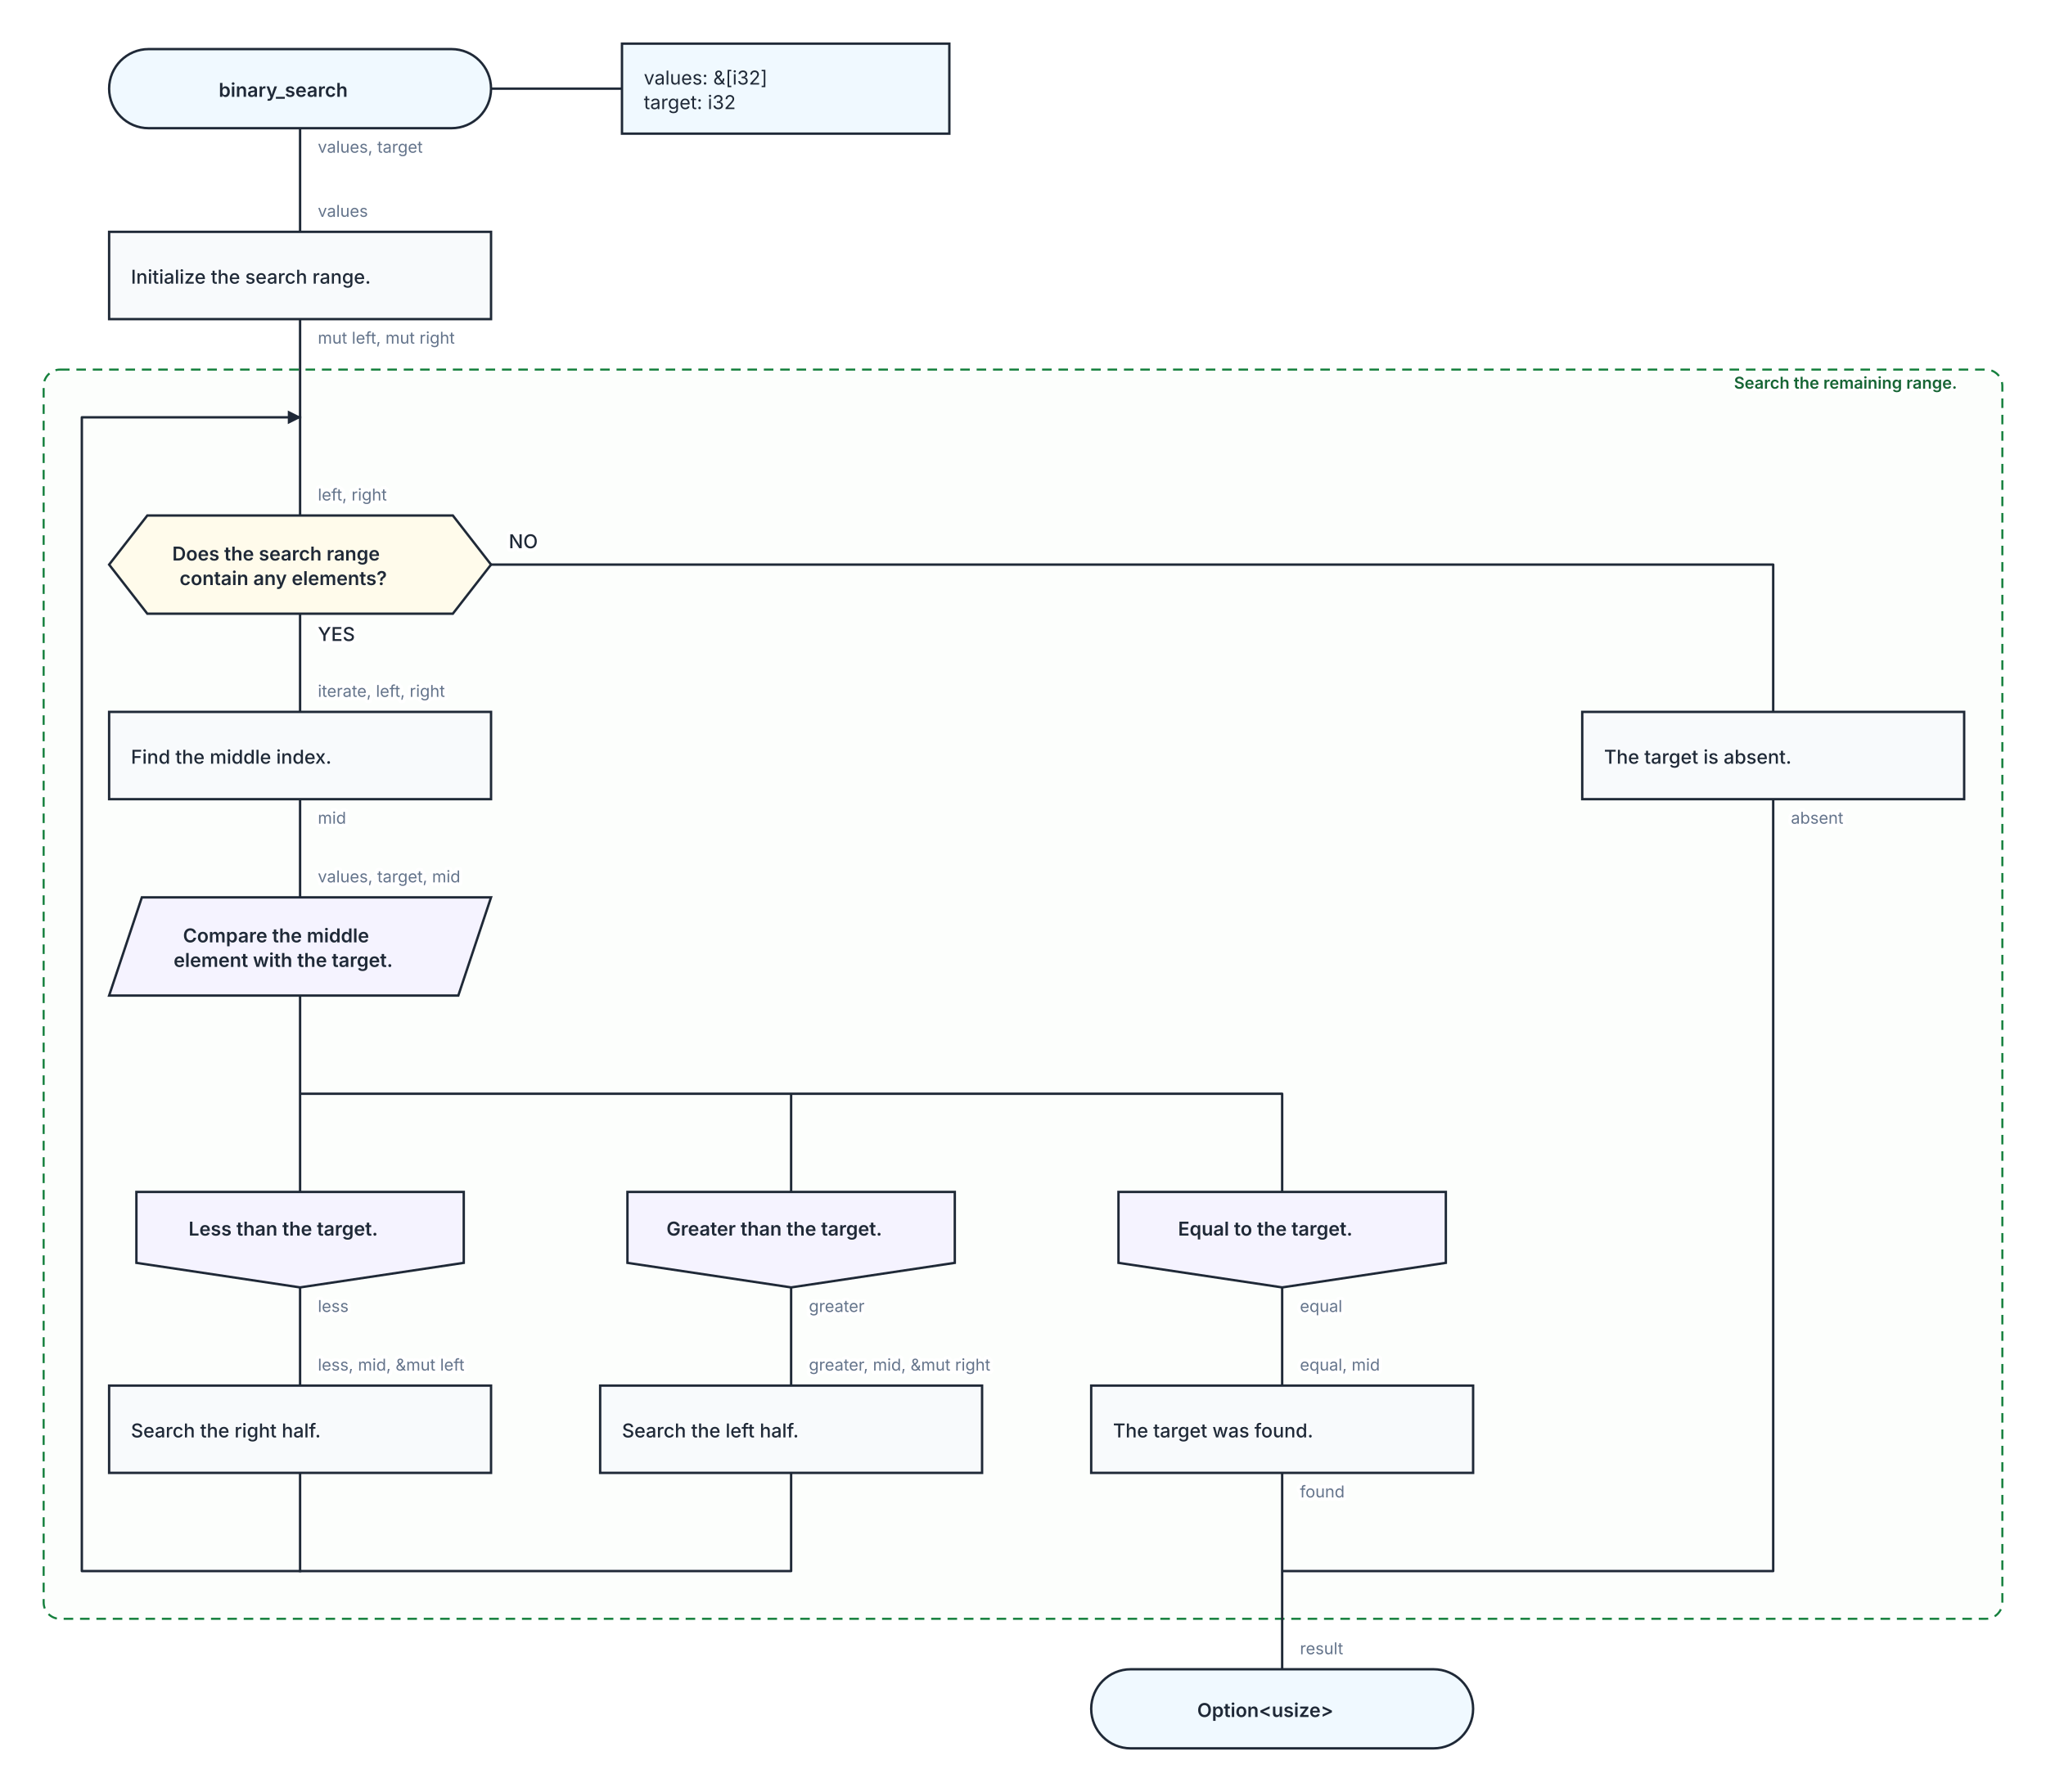
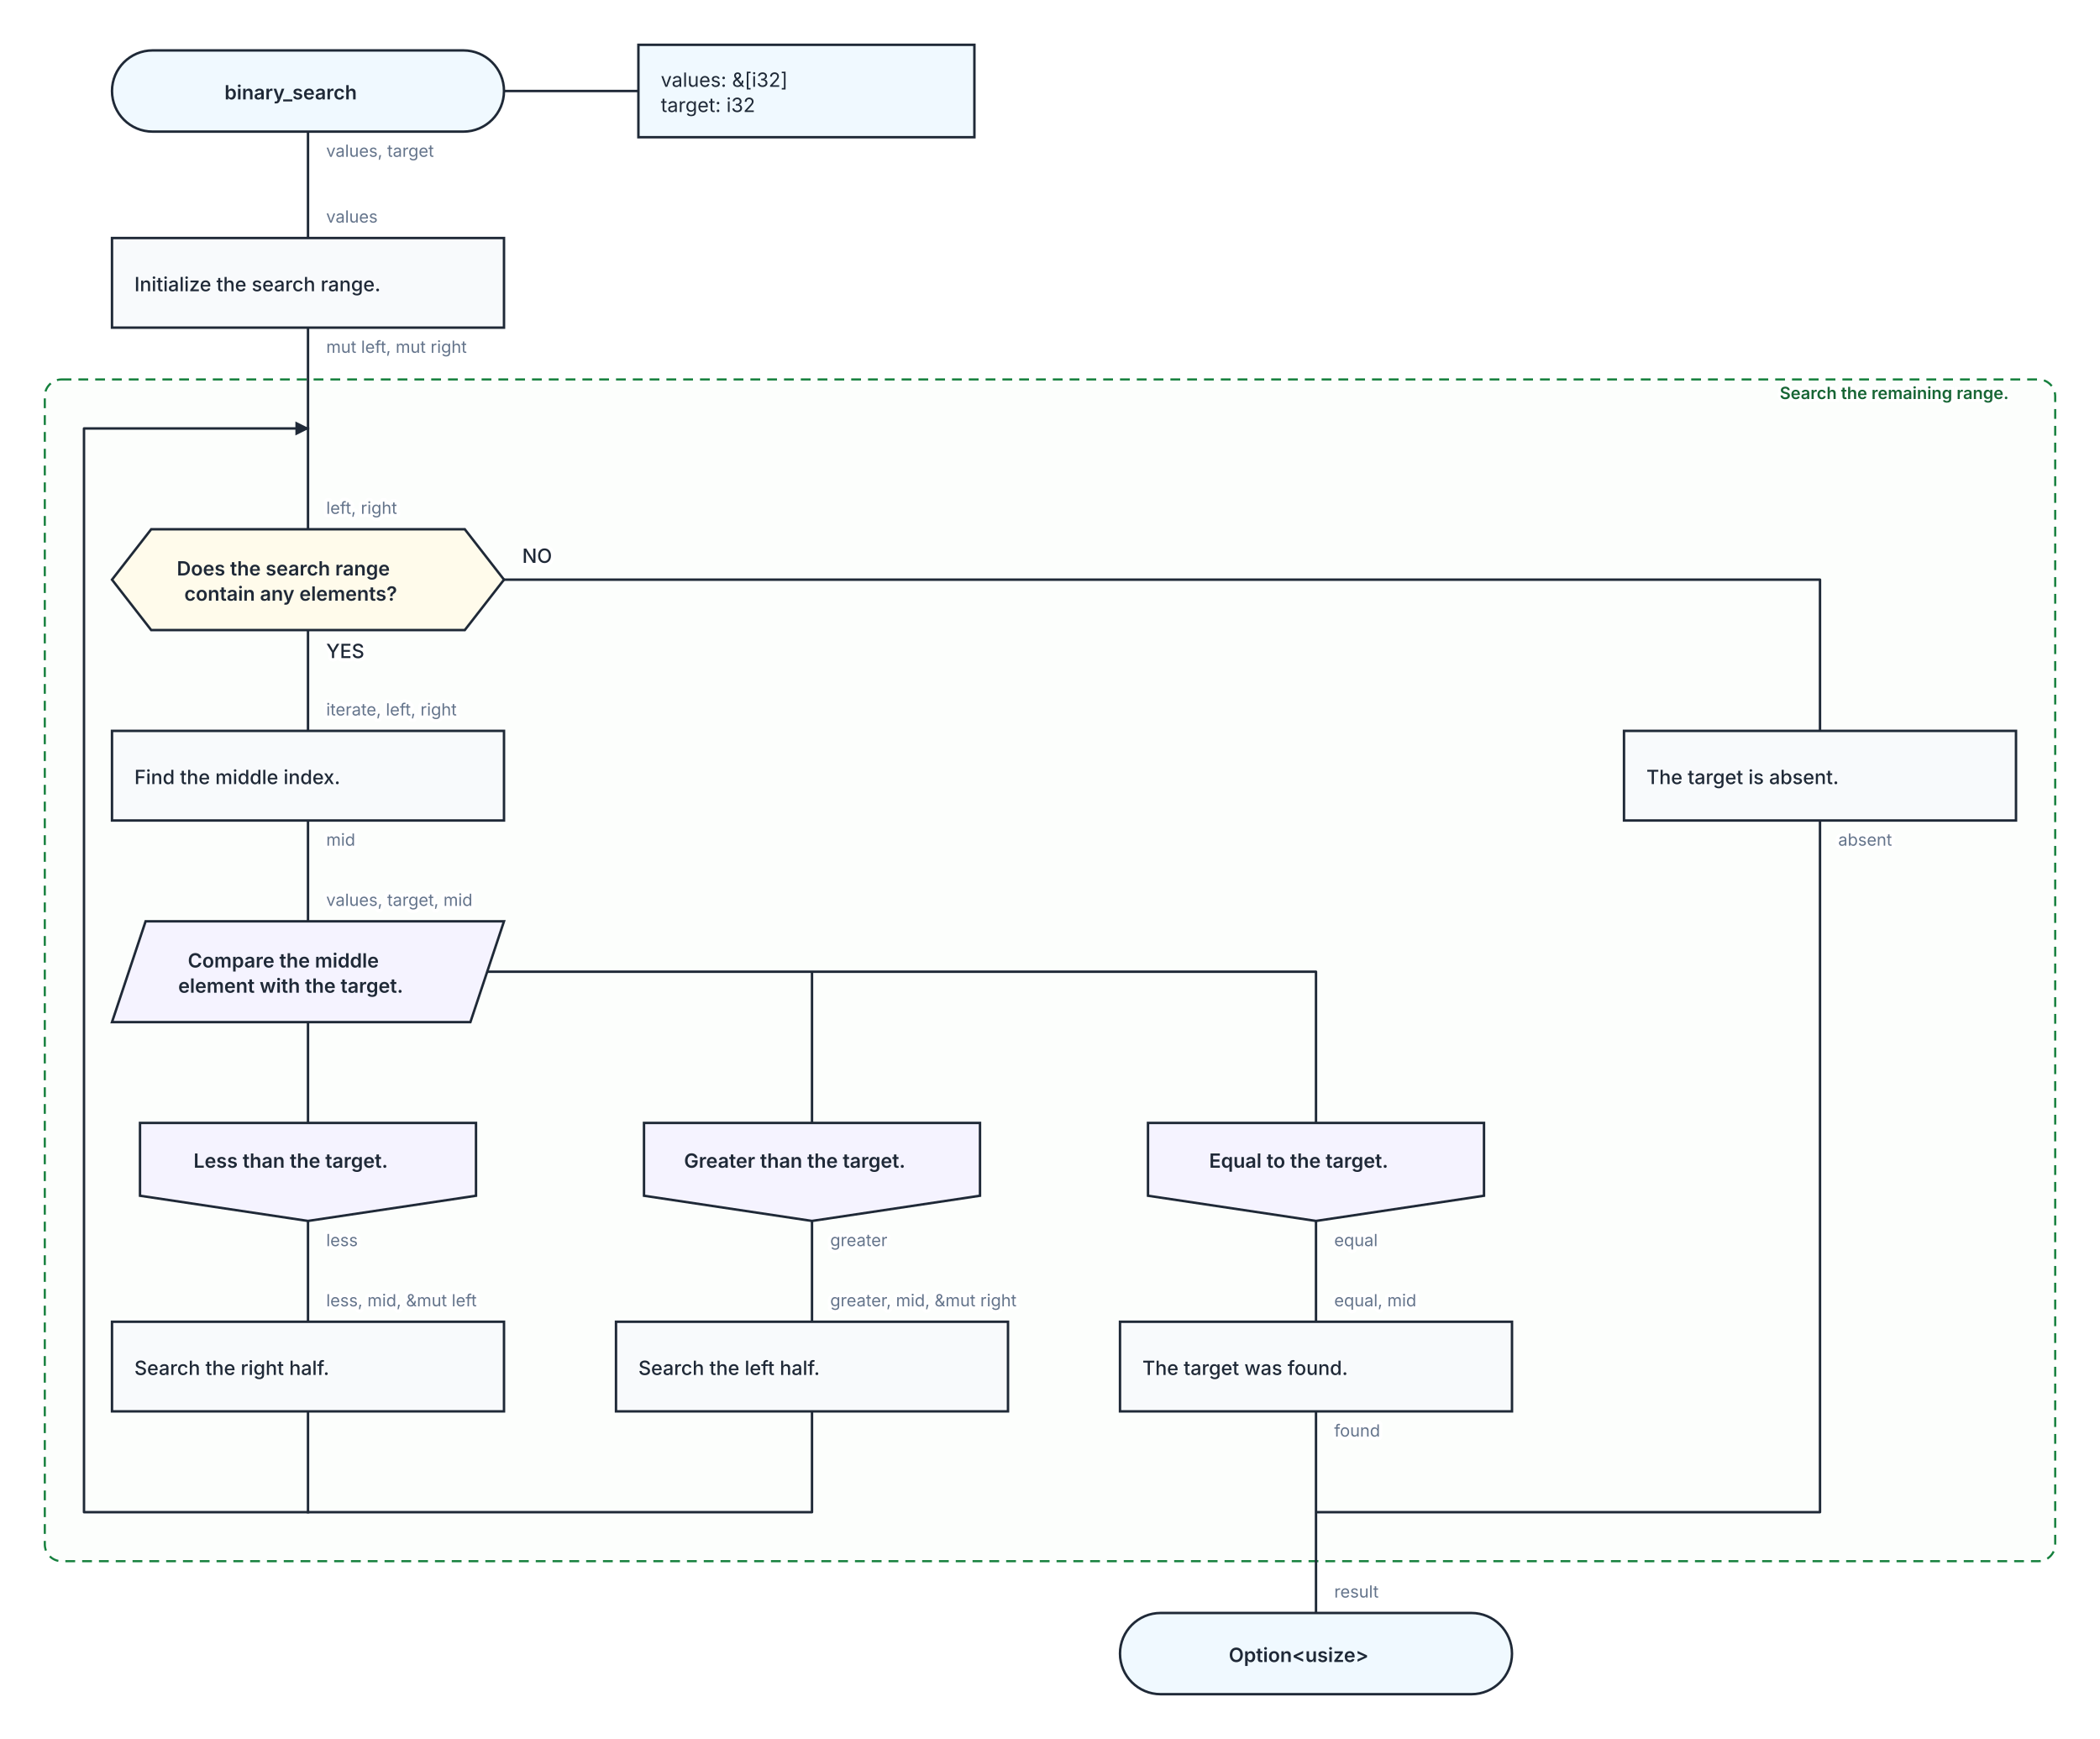
- <svg xmlns="http://www.w3.org/2000/svg" width="1500" height="1314" viewBox="0 0 1500 1314" role="img" aria-labelledby="kaalang-title" aria-describedby="kaalang-description">
+ <svg xmlns="http://www.w3.org/2000/svg" width="1500" height="1242" viewBox="0 0 1500 1242" role="img" aria-labelledby="kaalang-title" aria-describedby="kaalang-description">
  <defs>
    <style>
      svg { color: #1f2937; font-family: Inter, ui-sans-serif, system-ui, -apple-system, BlinkMacSystemFont, "Segoe UI", sans-serif; text-rendering: optimizeLegibility; }
      .connection { fill: none; stroke: currentColor; stroke-width: 1.75; stroke-linecap: square; stroke-linejoin: round; }
      .connection-label { fill: #64748b; font-size: 12px; font-weight: 400; paint-order: stroke; stroke: #ffffff; stroke-width: 5px; stroke-linejoin: round; text-anchor: start; }
      .branch-label { fill: currentColor; font-weight: 500; }
      .parameter-link { fill: none; stroke: currentColor; stroke-width: 1.75; }
      .node-shape { fill: #ffffff; stroke: currentColor; stroke-width: 1.75; }
      .start .node-shape, .end .node-shape, .parameter-panel .node-shape { fill: #f0f9ff; }
      .action .node-shape { fill: #f8fafc; }
      .loop .node-shape { fill: #f0fdf4; stroke-width: 2; }
      .loop-marker { fill: #15803d; font-size: 20px; font-weight: 700; text-anchor: middle; }
      .question .node-shape { fill: #fffbeb; }
      .select .node-shape, .case .node-shape { fill: #f5f3ff; }
      .label { fill: currentColor; font-size: 14px; text-anchor: middle; }
      .start .label, .question .label, .select .label, .case .label, .end .label { font-weight: 600; }
      .action .label, .loop .label { font-weight: 500; text-anchor: start; }
      .parameter-panel .label { font-weight: 400; text-anchor: start; }
      .cycle-boundary { fill: #f0fdf433; stroke: #15803d; stroke-width: 1.5; stroke-dasharray: 7 5; }
      .cycle-caption { fill: #166534; font-size: 12px; font-weight: 600; paint-order: stroke; stroke: #ffffff; stroke-width: 4px; }
    </style>
  </defs>
  <rect width="100%" height="100%" fill="#ffffff" />
  <g class="cycle-regions">
    <g>
-       <rect class="cycle-boundary" x="32" y="271" width="1436" height="916" rx="12" />
+       <rect class="cycle-boundary" x="32" y="271" width="1436" height="844" rx="12" />
      <text class="cycle-caption" x="1456" y="285" text-anchor="end" xml:space="preserve">
        <tspan x="1456" dy="0">Search the remaining range.</tspan>
      </text>
    </g>
  </g>
  <g class="connections">
    <defs>
      <marker id="loop-arrow" markerWidth="10" markerHeight="10" refX="9" refY="5" orient="auto" markerUnits="userSpaceOnUse">
        <path d="M 0 0 L 10 5 L 0 10 Z" fill="currentColor" />
      </marker>
    </defs>
-     <path class="connection" d="       M 220 94 L 220 170       M 220 234 L 220 306       M 220 450 L 220 522       M 360 414 L 1300 414 L 1300 522       M 1300 586 L 1300 658       M 220 586 L 220 658       M 220 730 L 220 874       M 220 730 L 220 802 L 580 802 L 580 874       M 220 730 L 220 802 L 940 802 L 940 874       M 220 944 L 220 1016       M 580 944 L 580 1016       M 940 944 L 940 1016       M 220 1080 L 220 1152       M 580 1080 L 580 1152 L 220 1152       M 940 1080 L 940 1152       M 220 306 L 220 378       M 940 1152 L 940 1224       M 1300 658 L 1300 1152 L 940 1152       M 940 1152 L 940 1152     " />
-     <path class="connection" d="       M 220 1152 L 60 1152 L 60 306 L 220 306     " marker-end="url(#loop-arrow)" />
+     <path class="connection" d="       M 220 94 L 220 170       M 220 234 L 220 306       M 220 450 L 220 522       M 360 414 L 1300 414 L 1300 522       M 1300 586 L 1300 658       M 220 586 L 220 658       M 220 730 L 220 802       M 348 694 L 580 694 L 580 802       M 348 694 L 940 694 L 940 802       M 220 872 L 220 944       M 580 872 L 580 944       M 940 872 L 940 944       M 220 1008 L 220 1080       M 580 1008 L 580 1080 L 220 1080       M 940 1008 L 940 1080       M 220 306 L 220 378       M 940 1080 L 940 1152       M 1300 658 L 1300 1080 L 940 1080       M 940 1080 L 940 1080     " />
+     <path class="connection" d="       M 220 1080 L 60 1080 L 60 306 L 220 306     " marker-end="url(#loop-arrow)" />
    <text class="connection-label" x="233" y="112" xml:space="preserve">
      <tspan x="233" dy="0">values, target</tspan>
    </text>
    <text class="connection-label" x="233" y="252" xml:space="preserve">
      <tspan x="233" dy="0">mut left, mut right</tspan>
    </text>
    <text class="connection-label branch-label" style="font-size: 14px" x="233" y="470" xml:space="preserve">
      <tspan x="233" dy="0">YES</tspan>
    </text>
    <text class="connection-label branch-label" style="font-size: 14px" x="373" y="402" xml:space="preserve">
      <tspan x="373" dy="0">NO</tspan>
    </text>
    <text class="connection-label" x="1313" y="604" xml:space="preserve">
      <tspan x="1313" dy="0">absent</tspan>
    </text>
    <text class="connection-label" x="233" y="604" xml:space="preserve">
      <tspan x="233" dy="0">mid</tspan>
    </text>
-     <text class="connection-label" x="233" y="962" xml:space="preserve">
+     <text class="connection-label" x="233" y="890" xml:space="preserve">
      <tspan x="233" dy="0">less</tspan>
    </text>
-     <text class="connection-label" x="593" y="962" xml:space="preserve">
+     <text class="connection-label" x="593" y="890" xml:space="preserve">
      <tspan x="593" dy="0">greater</tspan>
    </text>
-     <text class="connection-label" x="953" y="962" xml:space="preserve">
+     <text class="connection-label" x="953" y="890" xml:space="preserve">
      <tspan x="953" dy="0">equal</tspan>
    </text>
-     <text class="connection-label" x="953" y="1098" xml:space="preserve">
+     <text class="connection-label" x="953" y="1026" xml:space="preserve">
      <tspan x="953" dy="0">found</tspan>
    </text>
    <text class="connection-label" x="233" y="159" xml:space="preserve">
      <tspan x="233" dy="0">values</tspan>
    </text>
    <text class="connection-label" x="233" y="367" xml:space="preserve">
      <tspan x="233" dy="0">left, right</tspan>
    </text>
    <text class="connection-label" x="233" y="511" xml:space="preserve">
      <tspan x="233" dy="0">iterate, left, right</tspan>
    </text>
    <text class="connection-label" x="233" y="647" xml:space="preserve">
      <tspan x="233" dy="0">values, target, mid</tspan>
    </text>
-     <text class="connection-label" x="233" y="1005" xml:space="preserve">
+     <text class="connection-label" x="233" y="933" xml:space="preserve">
      <tspan x="233" dy="0">less, mid, &amp;mut left</tspan>
    </text>
-     <text class="connection-label" x="593" y="1005" xml:space="preserve">
+     <text class="connection-label" x="593" y="933" xml:space="preserve">
      <tspan x="593" dy="0">greater, mid, &amp;mut right</tspan>
    </text>
-     <text class="connection-label" x="953" y="1005" xml:space="preserve">
+     <text class="connection-label" x="953" y="933" xml:space="preserve">
      <tspan x="953" dy="0">equal, mid</tspan>
    </text>
-     <text class="connection-label" x="953" y="1213" xml:space="preserve">
+     <text class="connection-label" x="953" y="1141" xml:space="preserve">
      <tspan x="953" dy="0">result</tspan>
    </text>
  </g>
  <g class="nodes">
    <path class="parameter-link" d="M 360 65 L 456 65" />
    <g class="parameter-panel" transform="translate(576 65)">
      <rect class="node-shape" x="-120" y="-33" width="240" height="66" />
      <text class="label" x="-104" y="-3" xml:space="preserve">
        <tspan x="-104" dy="0">values: &amp;[i32]</tspan>
        <tspan x="-104" dy="18">target: i32</tspan>
      </text>
    </g>
    <g class="node start" transform="translate(220 65)">
      <rect class="node-shape" x="-140" y="-29" width="280" height="58" rx="29" />
      <text class="label" y="6" xml:space="preserve">
        <tspan x="0" dy="0">binary_search</tspan>
      </text>
    </g>
    <g class="node action" transform="translate(220 202)">
      <rect class="node-shape" x="-140" y="-32" width="280" height="64" />
      <text class="label" y="6" xml:space="preserve">
        <tspan x="-124" dy="0">Initialize the search range.</tspan>
      </text>
    </g>
    <g class="node question" transform="translate(220 414)">
      <polygon class="node-shape" points="-112,-36 112,-36 140,0 112,36 -112,36 -140,0" />
      <text class="label" y="-3" xml:space="preserve">
        <tspan x="0" dy="0">Does the search range </tspan>
        <tspan x="0" dy="18">contain any elements?</tspan>
      </text>
    </g>
    <g class="node action" transform="translate(1300 554)">
      <rect class="node-shape" x="-140" y="-32" width="280" height="64" />
      <text class="label" y="6" xml:space="preserve">
        <tspan x="-124" dy="0">The target is absent.</tspan>
      </text>
    </g>
    <g class="node action" transform="translate(220 554)">
      <rect class="node-shape" x="-140" y="-32" width="280" height="64" />
      <text class="label" y="6" xml:space="preserve">
        <tspan x="-124" dy="0">Find the middle index.</tspan>
      </text>
    </g>
    <g class="node select" transform="translate(220 694)">
      <polygon class="node-shape" points="-116,-36 140,-36 116,36 -140,36" />
      <text class="label" y="-3" xml:space="preserve">
        <tspan x="0" dy="0">Compare the middle </tspan>
        <tspan x="0" dy="18">element with the target.</tspan>
      </text>
    </g>
-     <g class="node case" transform="translate(220 909)">
+     <g class="node case" transform="translate(220 837)">
      <polygon class="node-shape" points="-120,-35 120,-35 120,17 0,35 -120,17" />
      <text class="label" y="-3" xml:space="preserve">
        <tspan x="0" dy="0">Less than the target.</tspan>
      </text>
    </g>
-     <g class="node case" transform="translate(580 909)">
+     <g class="node case" transform="translate(580 837)">
      <polygon class="node-shape" points="-120,-35 120,-35 120,17 0,35 -120,17" />
      <text class="label" y="-3" xml:space="preserve">
        <tspan x="0" dy="0">Greater than the target.</tspan>
      </text>
    </g>
-     <g class="node case" transform="translate(940 909)">
+     <g class="node case" transform="translate(940 837)">
      <polygon class="node-shape" points="-120,-35 120,-35 120,17 0,35 -120,17" />
      <text class="label" y="-3" xml:space="preserve">
        <tspan x="0" dy="0">Equal to the target.</tspan>
      </text>
    </g>
-     <g class="node action" transform="translate(220 1048)">
+     <g class="node action" transform="translate(220 976)">
      <rect class="node-shape" x="-140" y="-32" width="280" height="64" />
      <text class="label" y="6" xml:space="preserve">
        <tspan x="-124" dy="0">Search the right half.</tspan>
      </text>
    </g>
-     <g class="node action" transform="translate(580 1048)">
+     <g class="node action" transform="translate(580 976)">
      <rect class="node-shape" x="-140" y="-32" width="280" height="64" />
      <text class="label" y="6" xml:space="preserve">
        <tspan x="-124" dy="0">Search the left half.</tspan>
      </text>
    </g>
-     <g class="node action" transform="translate(940 1048)">
+     <g class="node action" transform="translate(940 976)">
      <rect class="node-shape" x="-140" y="-32" width="280" height="64" />
      <text class="label" y="6" xml:space="preserve">
        <tspan x="-124" dy="0">The target was found.</tspan>
      </text>
    </g>
-     <g class="node end" transform="translate(940 1253)">
+     <g class="node end" transform="translate(940 1181)">
      <rect class="node-shape" x="-140" y="-29" width="280" height="58" rx="29" />
      <text class="label" y="6" xml:space="preserve">
        <tspan x="0" dy="0">Option&lt;usize&gt;</tspan>
      </text>
    </g>
  </g>
</svg>
